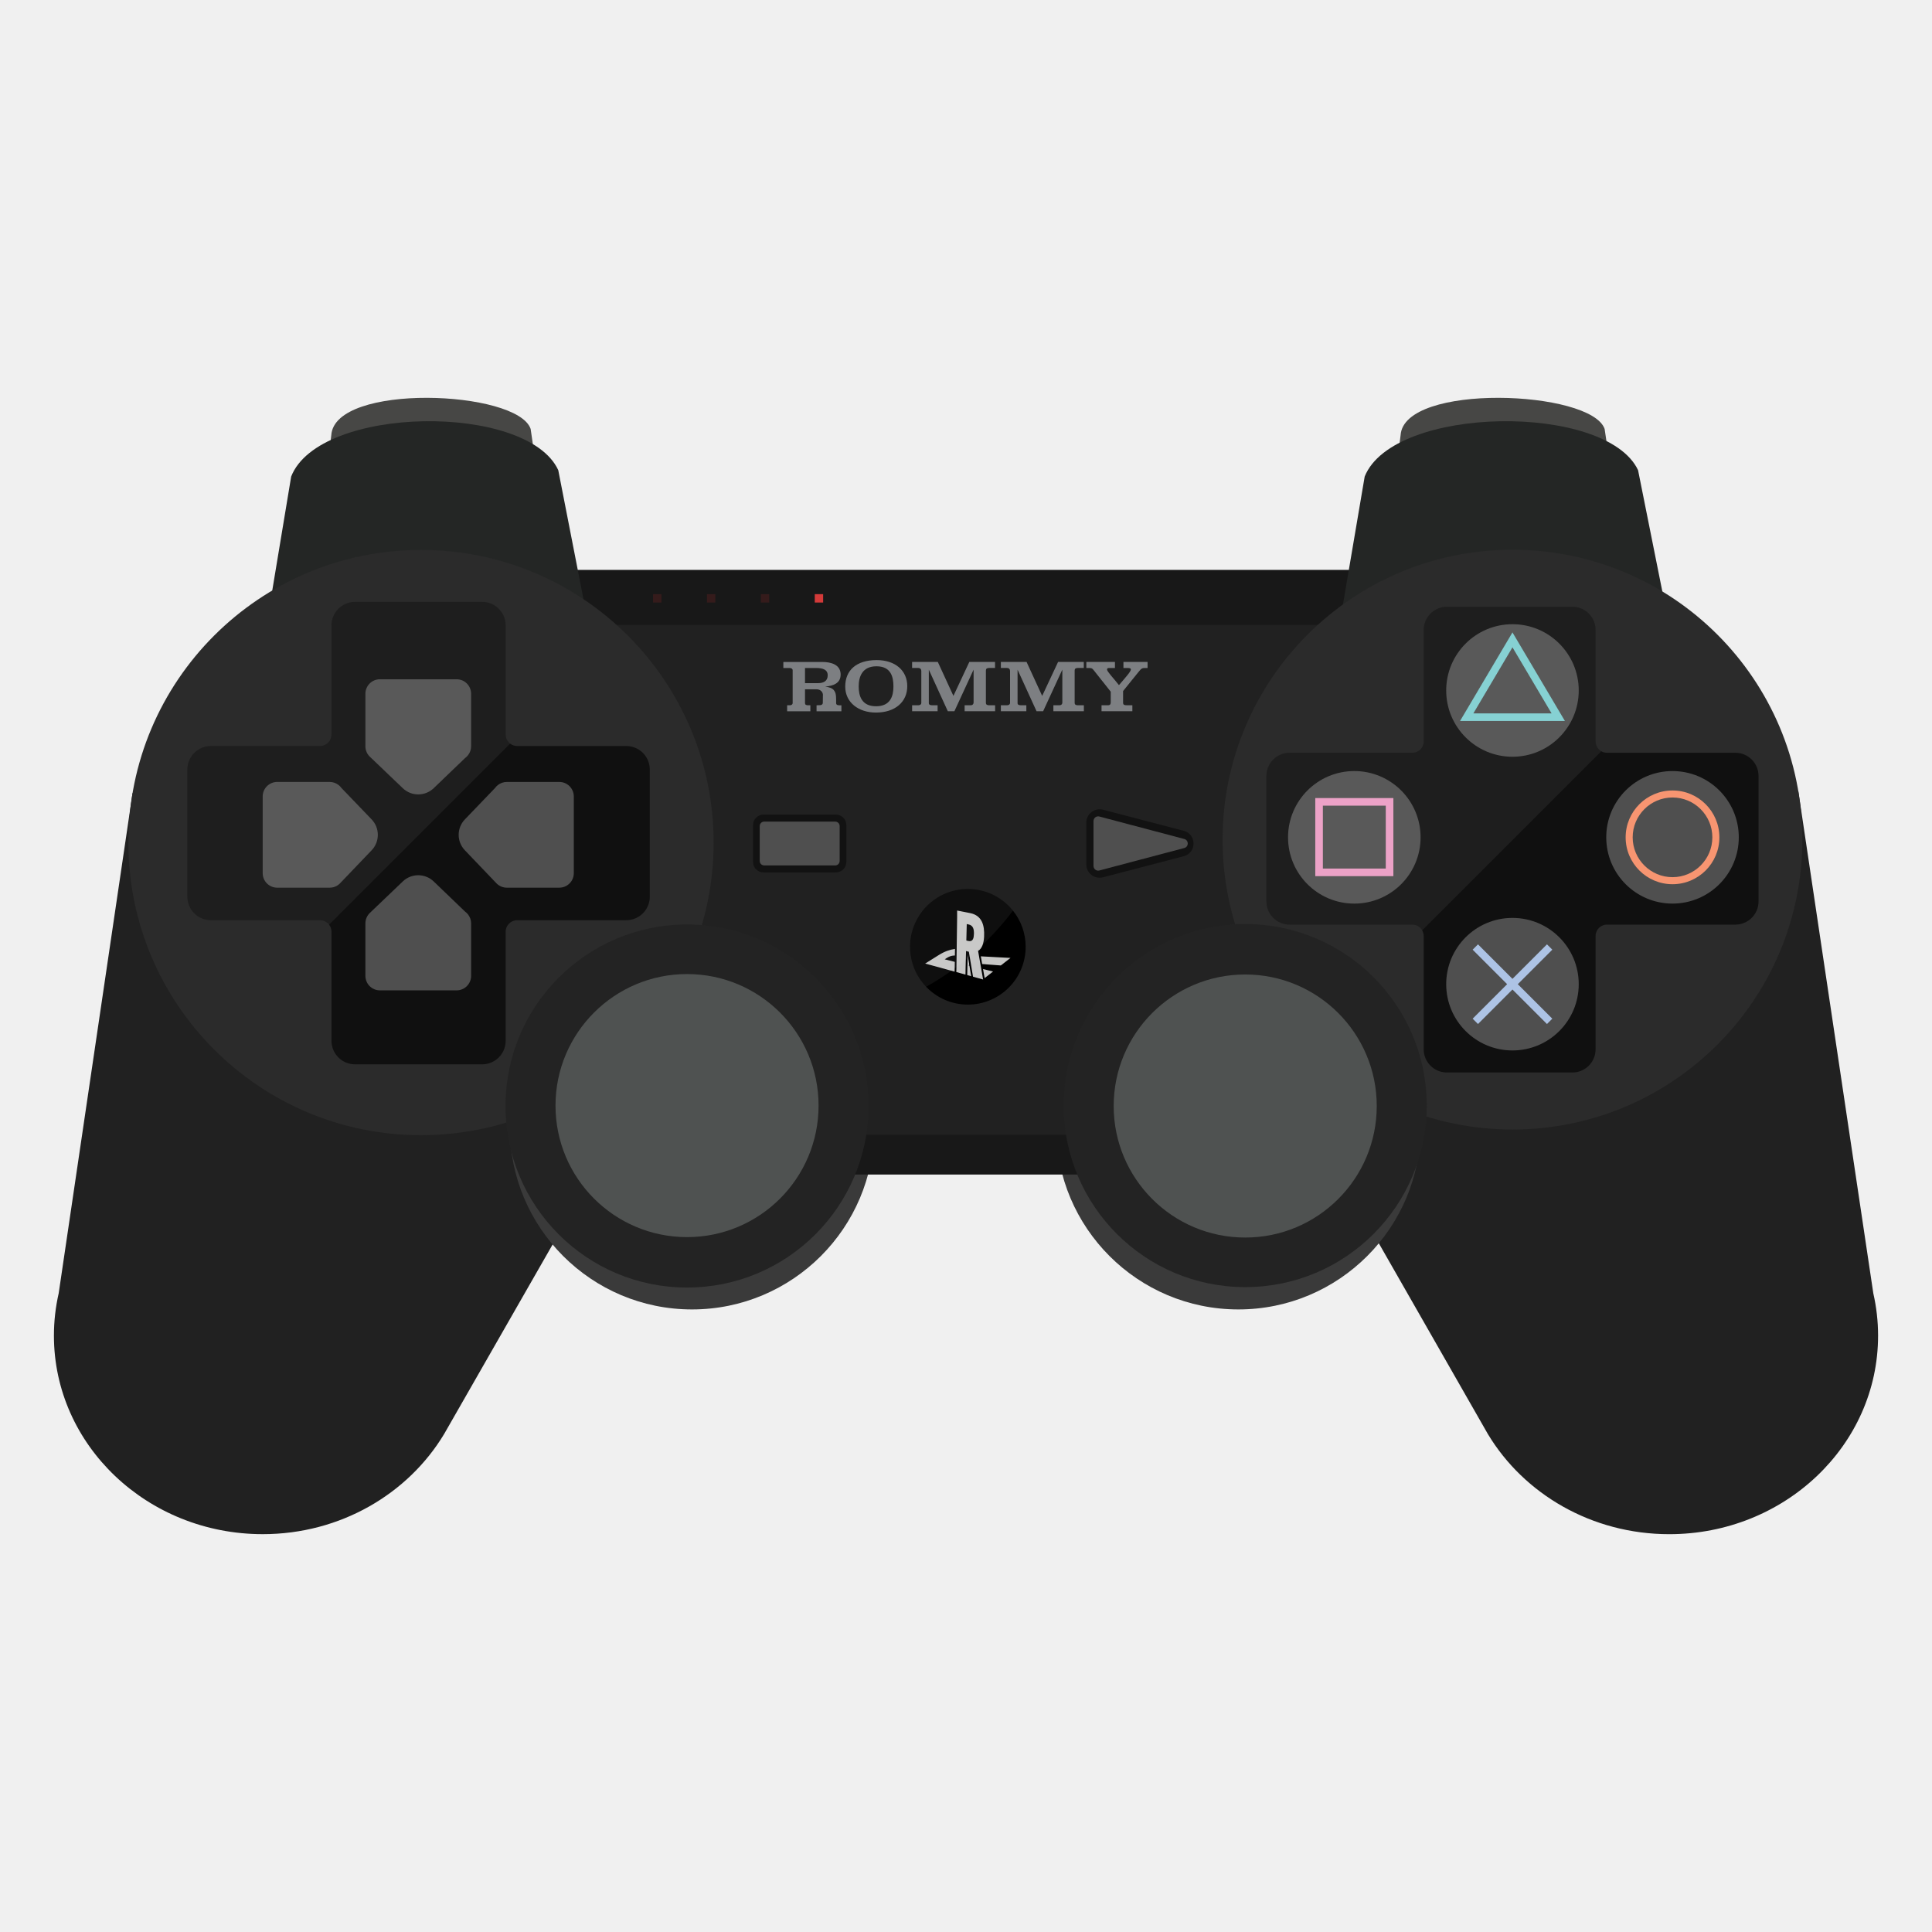
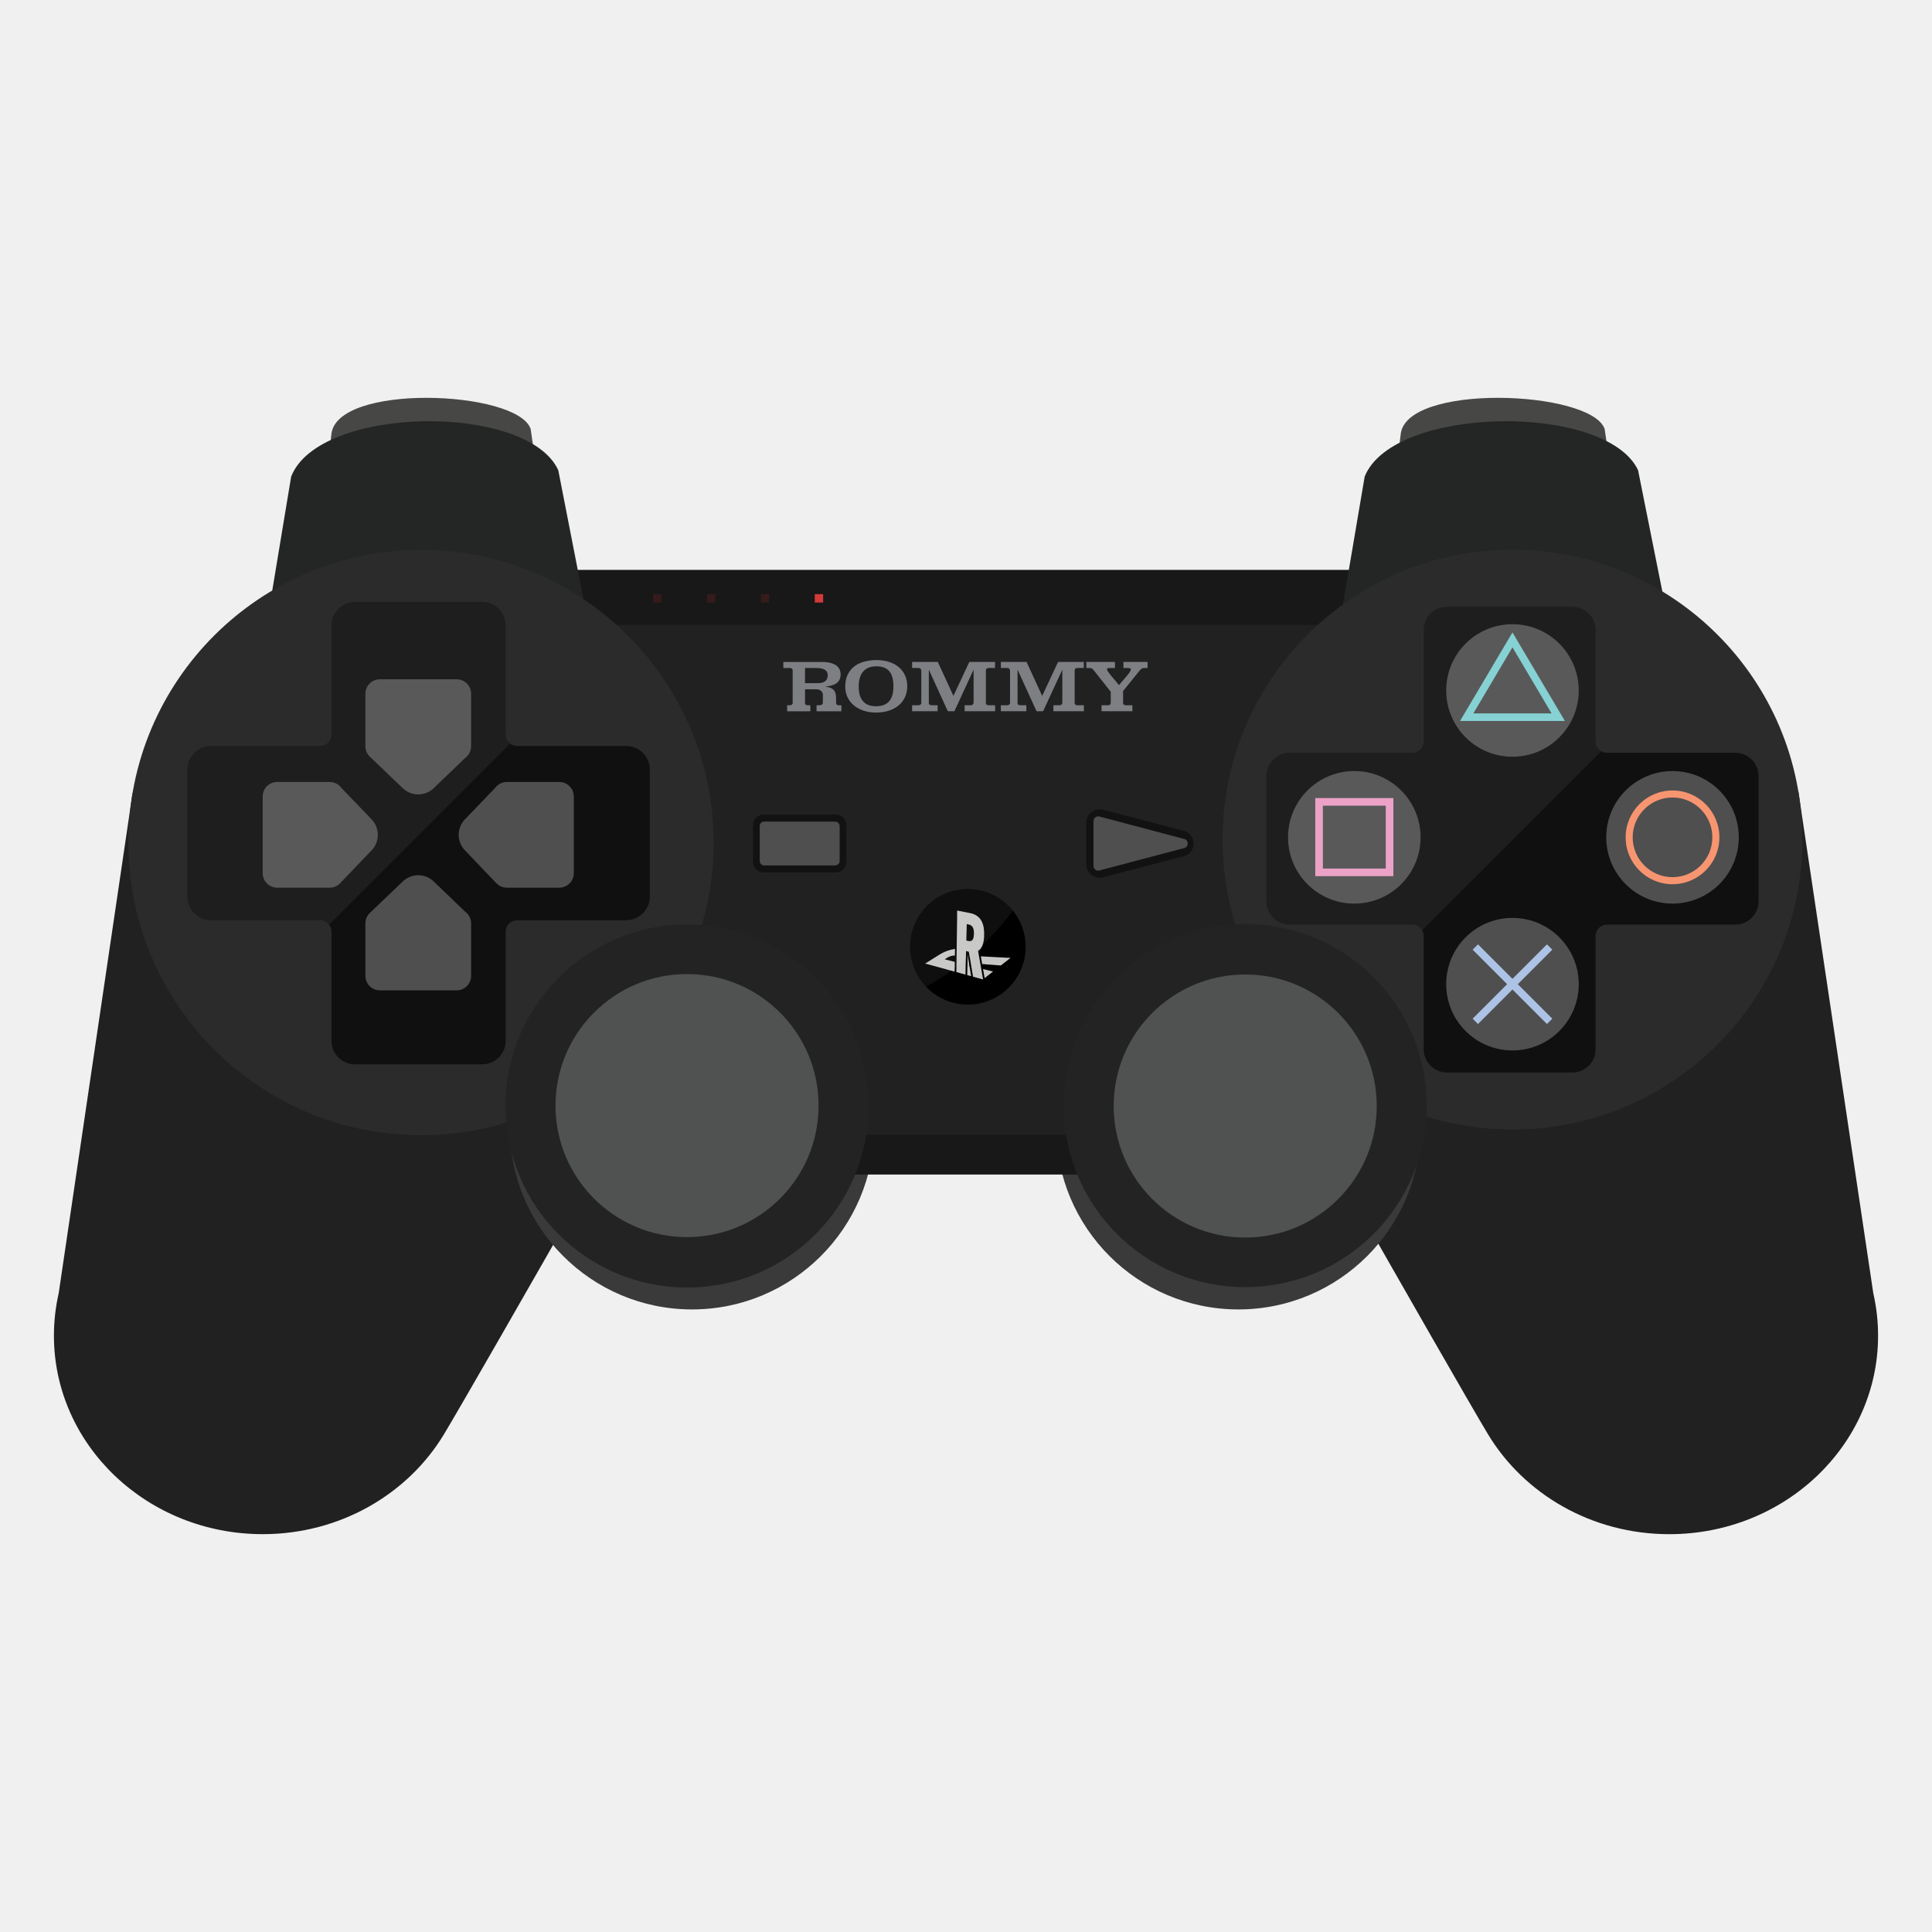
<svg xmlns="http://www.w3.org/2000/svg" id="Layer_1" data-name="Layer 1" viewBox="0 0 1000 1000">
  <defs>
-     <style>
-       .cls-1 {
-         fill: #adc3e5;
-       }
- 
-       .cls-2 {
-         fill: #f79571;
-       }
- 
-       .cls-3 {
-         fill: #181818;
-       }
- 
-       .cls-4 {
-         fill: #2b2b2b;
-       }
- 
-       .cls-5 {
-         stroke: #7eced0;
-       }
- 
-       .cls-5, .cls-6 {
-         fill: none;
-         stroke-miterlimit: 10;
-         stroke-width: 3.93px;
-       }
- 
-       .cls-7 {
-         fill: #121212;
-       }
- 
-       .cls-8 {
-         fill: #232323;
-       }
- 
-       .cls-9 {
-         fill: #101010;
-       }
- 
-       .cls-10 {
-         fill: #474745;
-       }
- 
-       .cls-11 {
-         fill: #351b1b;
-       }
- 
-       .cls-12 {
-         fill: #d33a39;
-       }
- 
-       .cls-13 {
-         fill: #4f5251;
-       }
- 
-       .cls-14 {
-         fill: #7d7f82;
-       }
- 
-       .cls-15 {
-         fill: #242625;
-       }
- 
-       .cls-16 {
-         fill: #c6c6c5;
-       }
- 
-       .cls-6 {
-         stroke: #eb9cc4;
-       }
- 
-       .cls-17 {
-         fill: #3a3a3a;
-       }
- 
-       .cls-18 {
-         fill: #fff;
-         opacity: .06;
-       }
- 
-       .cls-19 {
-         fill: #4f4f4f;
-       }
- 
-       .cls-20 {
-         fill: #212121;
-       }
-     </style>
+     <style>.cls-3{fill:#181818}.cls-4{fill:#2b2b2b}.cls-7{fill:#121212}.cls-8{fill:#232323}.cls-9{fill:#101010}.cls-13{fill:#4f5251}.cls-16{fill:#c6c6c5}.cls-17{fill:#3a3a3a}.cls-19{fill:#4f4f4f}.cls-20{fill:#212121}</style>
  </defs>
-   <rect class="cls-3" x="277.7" y="294.98" width="485.77" height="231.02" />
-   <path class="cls-20" d="M635.74,507.19l295.05-97.8,38.83,260.02c1.61,7.06,2.47,14.4,2.47,21.92,0,56.75-48.39,102.76-108.08,102.76-40.21,0-75.29-20.88-93.9-51.85h0s-134.36-235.04-134.36-235.04Z" />
-   <path class="cls-20" d="M367.26,502.27l-298.64-91.83-38.24,258.96c-1.61,7.06-2.47,14.4-2.47,21.92,0,56.75,48.39,102.76,108.08,102.76,40.21,0,75.29-20.88,93.9-51.85h0s137.36-239.96,137.36-239.96Z" />
-   <circle class="cls-17" cx="640.98" cy="583.45" r="94.31" />
-   <circle class="cls-17" cx="358.19" cy="583.45" r="94.31" />
-   <rect class="cls-3" x="271.07" y="357.63" width="450.4" height="250.31" />
-   <path class="cls-10" d="M290.11,327.89l-130.46-7.13,11.82-95.45c1.62-27.24,96.38-23.39,103.19-3.29l15.45,105.87Z" />
-   <path class="cls-10" d="M846.37,327.89l-133.53-7.13,12.1-95.45c1.66-27.24,98.64-23.39,105.61-3.29l15.82,105.87Z" />
-   <path class="cls-15" d="M309.66,349.24l-174.79-7.13,15.84-95.45c14.49-37,122.24-38.22,138.25-3.29l20.7,105.87Z" />
-   <path class="cls-15" d="M869.05,349.24l-178.9-7.13,16.21-95.45c14.84-37,125.11-38.22,141.5-3.29l21.19,105.87Z" />
-   <rect class="cls-20" x="265.89" y="323.46" width="466.47" height="263.86" />
-   <circle class="cls-4" cx="782.85" cy="434.59" r="150.04" />
-   <circle class="cls-4" cx="217.91" cy="436.11" r="151.46" />
-   <path class="cls-9" d="M336.33,398.31v65.81c0,6.72-5.45,12.17-12.17,12.17h-56.46c-3.3,0-5.97,2.68-5.97,5.97v56.46c0,6.72-5.45,12.17-12.17,12.17h-65.81c-6.72,0-12.17-5.45-12.17-12.17v-56.46c0-1.36-.46-2.63-1.25-3.64-1.09-1.42-2.8-2.33-4.73-2.33h-56.45c-6.73,0-12.17-5.45-12.17-12.17v-65.81c0-6.72,5.44-12.17,12.17-12.17h56.45c3.3,0,5.98-2.67,5.98-5.97v-56.46c0-6.72,5.45-12.17,12.17-12.17h65.81c6.72,0,12.17,5.45,12.17,12.17v56.46c0,1.93.91,3.64,2.33,4.72,1.01.79,2.27,1.25,3.64,1.25h56.46c6.72,0,12.17,5.45,12.17,12.17Z" />
-   <path class="cls-19" d="M242.27,473.33h0s0,0,0,0c-.44-.57-.97-1.07-1.56-1.5l-16.23-15.59c-4.46-4.29-11.52-4.3-15.99-.02l-17.24,16.49c-1.31,1.35-2.12,3.2-2.12,5.23v27.16c0,4.15,3.36,7.51,7.51,7.51h39.7c4.15,0,7.51-3.36,7.51-7.51v-27.16c0-1.74-.59-3.33-1.58-4.6Z" />
-   <path class="cls-19" d="M242.27,390.87h0s0,0,0,0c-.44.57-.97,1.07-1.56,1.5l-16.23,15.59c-4.46,4.29-11.52,4.3-15.99.02l-17.24-16.49c-1.31-1.35-2.12-3.2-2.12-5.23v-27.16c0-4.15,3.36-7.51,7.51-7.51h39.7c4.15,0,7.51,3.36,7.51,7.51v27.16c0,1.74-.59,3.33-1.58,4.6Z" />
-   <path class="cls-19" d="M257.72,406.32h0s0,0,0,0c-.57.44-1.07.97-1.5,1.56l-15.59,16.23c-4.29,4.46-4.3,11.52-.02,15.99l16.49,17.24c1.35,1.31,3.2,2.12,5.23,2.12h27.16c4.15,0,7.51-3.36,7.51-7.51v-39.7c0-4.15-3.36-7.51-7.51-7.51h-27.16c-1.74,0-3.33.59-4.6,1.58Z" />
-   <path class="cls-19" d="M175.25,406.32h0s0,0,0,0c.57.44,1.07.97,1.5,1.56l15.59,16.23c4.29,4.46,4.3,11.52.02,15.99l-16.49,17.24c-1.35,1.31-3.2,2.12-5.23,2.12h-27.16c-4.15,0-7.51-3.36-7.51-7.51v-39.7c0-4.15,3.36-7.51,7.51-7.51h27.16c1.74,0,3.33.59,4.6,1.58Z" />
-   <path class="cls-9" d="M910.22,401.64v64.94c0,6.63-5.38,12-12.01,12h-66.45c-3.25,0-5.89,2.64-5.89,5.9v58.64c0,6.63-5.38,12-12.01,12h-64.94c-6.63,0-12.01-5.37-12.01-12v-58.64c0-1.06-.28-2.06-.78-2.92-1.01-1.78-2.92-2.98-5.11-2.98h-63.52c-6.63,0-12.01-5.37-12.01-12v-64.94c0-6.64,5.38-12.01,12.01-12.01h63.52c3.25,0,5.89-2.64,5.89-5.9v-57.66c0-6.63,5.38-12.01,12.01-12.01h64.94c6.63,0,12.01,5.38,12.01,12.01v57.66c0,2.19,1.2,4.11,2.97,5.12.86.5,1.86.78,2.92.78h66.45c6.63,0,12.01,5.37,12.01,12.01Z" />
-   <circle class="cls-19" cx="782.85" cy="357.39" r="34.3" />
-   <circle class="cls-19" cx="782.85" cy="509.41" r="34.3" />
-   <circle class="cls-19" cx="700.99" cy="433.4" r="34.3" />
-   <circle class="cls-19" cx="865.69" cy="433.4" r="34.3" />
-   <path class="cls-2" d="M865.69,412.78c11.37,0,20.62,9.25,20.62,20.62s-9.25,20.62-20.62,20.62-20.62-9.25-20.62-20.62,9.25-20.62,20.62-20.62M865.69,409.15c-13.4,0-24.26,10.86-24.26,24.26s10.86,24.26,24.26,24.26,24.26-10.86,24.26-24.26-10.86-24.26-24.26-24.26h0Z" />
-   <polygon class="cls-5" points="759.16 371.22 806.55 371.22 782.85 331.19 759.16 371.22" />
-   <rect class="cls-6" x="682.75" y="415.04" width="36.49" height="36.49" />
-   <polygon class="cls-1" points="803.47 491.55 800.71 488.79 782.85 506.65 765 488.79 762.24 491.55 780.09 509.41 762.24 527.27 765 530.03 782.85 512.17 800.71 530.03 803.47 527.27 785.61 509.41 803.47 491.55" />
-   <path class="cls-7" d="M562.28,425.71v21.78c0,4.48,4.29,7.74,8.68,6.59l41.68-10.89c6.85-1.79,6.85-11.39,0-13.18l-41.68-10.89c-4.38-1.14-8.68,2.12-8.68,6.59Z" />
-   <path class="cls-19" d="M566,424.97v23.26c0,1.58,1.5,2.74,3.03,2.33l43.95-11.63c2.4-.63,2.4-4.03,0-4.67l-43.95-11.63c-1.53-.41-3.03.75-3.03,2.33Z" />
-   <rect class="cls-7" x="389.78" y="421.64" width="48.29" height="29.93" rx="5.43" ry="5.43" />
-   <rect class="cls-19" x="393.24" y="425.26" width="41.36" height="22.68" rx="2.3" ry="2.3" />
-   <path d="M530.88,490.05c0,16.53-13.39,29.93-29.92,29.93-8.5,0-16.16-3.54-21.6-9.23-5.16-5.37-8.32-12.66-8.32-20.7,0-16.52,13.39-29.92,29.92-29.92,9.45,0,17.87,4.38,23.35,11.22,4.11,5.12,6.57,11.62,6.57,18.7Z" />
-   <path class="cls-16" d="M501.31,499.66l9.29,2.36,3.42.83-5.31,4.13-3.38-.97-23.71-6.53-2.76-.73,7.07-4.43c5.91-3.7,10.98-3.77,15.54-2.77l.08.02c2.92.64,4.84,1.68,4.48,3.34l17.01.91-5.01,3.9-15.2-1.14-1.53,1.08ZM496.25,498.38l1.02-.69c2.38-1.62,1.2-2.34-.78-2.81l-.08-.02c-1.95-.47-4.03-.51-6.32.97l-1.09.71,7.25,1.84Z" />
-   <g>
-     <path class="cls-16" d="M503.24,505.89l-2.14-12.9-.63-.16-.22,8.56-.05,3.65-5.65-1.57.08-3.38.35-25.32.02-4.02,7.24,1.44c5.46,1.08,7.94,5.18,7.59,12.52-.18,3.91-1.21,6.47-3.06,7.7l2.67,15.21-6.19-1.72ZM501.24,486.6c.25.06.48.09.69.09h0c.8,0,1.62-.38,1.72-3.21.1-2.8-.61-4.17-2.3-4.53l-.54-.11-.19,7.61.62.15Z" />
-     <path d="M495.43,471.29l6.71,1.33c6.18,1.23,7.5,6.38,7.23,12.06v.09c-.17,3.45-1.04,6.22-3.11,7.41l2.6,14.81-5.23-1.46-2.15-12.91-1.46-.36-.23,9.12-.05,3.07-4.75-1.32.07-3.03.35-25.33v-3.49M501.93,487.14c1.67,0,2.1-1.61,2.17-3.64v-.09c.08-2.34-.37-4.4-2.65-4.89l-1.06-.23-.22,8.52.97.23c.29.07.55.1.79.1M494.54,470.2v1.08s-.02,3.49-.02,3.49l-.35,25.32-.07,3.02-.02.7.67.19,4.75,1.32,1.12.31.02-1.16.05-3.07.18-7.04,1.88,11.33.09.56.55.15,5.23,1.46,1.36.38-.24-1.4-2.49-14.23c1.82-1.37,2.83-3.99,3.01-7.79v-.09c.36-7.6-2.24-11.84-7.95-12.98l-6.71-1.33-1.06-.21h0ZM501.08,486.1l.17-6.71h0c1.02.22,2.06.87,1.95,3.98v.09c-.1,2.78-.87,2.78-1.28,2.78-.17,0-.37-.03-.59-.08l-.27-.06h0Z" />
-   </g>
-   <circle class="cls-8" cx="644.52" cy="572.25" r="93.96" />
-   <circle class="cls-8" cx="355.61" cy="572.47" r="93.96" />
-   <circle class="cls-13" cx="644.52" cy="572.47" r="68.08" />
-   <circle class="cls-13" cx="355.61" cy="572.25" r="68.08" />
-   <g>
-     <path class="cls-14" d="M434.29,365.04c-.89,0-1.44-.3-1.51-.94v-1.78c-.03-1.58-.05-1.86-.14-2.52-.15-1.18-.54-1.93-1.05-2.57-.85-1.05-2.25-1.51-4.46-1.86,4.34-.38,7.62-1.76,7.95-5.58.02-.21.03-.43.03-.65s0-.45-.03-.66c-.39-4.36-4.66-5.85-9.55-5.85h-20.07v3.14h3.41c.77,0,1.41.48,1.41,1.07v17.11c0,.59-.63,1.1-1.41,1.1h-1.45v3.1h12.02v-3.1h-1.23c-.96,0-1.54-.33-1.54-1.07v-7.2h5.91c.77,0,1.41.18,1.9.46.88.5,1.35,1.35,1.46,2.17l-.06,4.47c0,.59-.6,1.11-1.37,1.11l-1.86.07v3.1h12.86v-3.1h-1.23ZM423.36,353.6h-6.69v-7.84h5.87c3.29,0,5.88.81,5.88,3.77s-2.1,4.07-5.06,4.07Z" />
-     <path class="cls-14" d="M453.75,341.66c9.57,0,15.85,5.36,15.85,13.49s-6.21,13.67-16.22,13.67c-8.91,0-15.89-5.14-15.89-13.45s5.62-13.71,16.26-13.71ZM453.42,365.56c7.57,0,9.02-5.39,9.02-10.31s-1.29-10.38-8.79-10.38-9.2,5.62-9.2,10.42,1.48,10.27,8.98,10.27Z" />
-     <path class="cls-14" d="M503.93,363.75v-17.15l-9.94,21.54h-3.4l-9.83-21.51v17.33c0,.74.63,1.07,1.55,1.07h2.99v3.1h-13.19v-3.1h3.36c.78,0,1.4-.52,1.4-1.11v-16.66c0-.92-.59-1.52-1.52-1.52h-3.25v-3.14h13.3l8.09,17.59,8.24-17.59h13.3v3.14h-3.1c-1.07,0-1.63.37-1.63,1.26v16.78c0,.92.63,1.26,1.59,1.26h3.18v3.1h-15.78v-3.1h3.21c.78,0,1.4-.52,1.4-1.29Z" />
-     <path class="cls-14" d="M549.86,363.75v-17.15l-9.94,21.54h-3.4l-9.83-21.51v17.33c0,.74.63,1.07,1.55,1.07h2.99v3.1h-13.19v-3.1h3.36c.78,0,1.4-.52,1.4-1.11v-16.66c0-.92-.59-1.52-1.51-1.52h-3.25v-3.14h13.3l8.09,17.59,8.24-17.59h13.3v3.14h-3.1c-1.07,0-1.63.37-1.63,1.26v16.78c0,.92.63,1.26,1.59,1.26h3.18v3.1h-15.78v-3.1h3.22c.78,0,1.4-.52,1.4-1.29Z" />
-     <path class="cls-14" d="M570.15,365.05h3.33c1.55,0,1.44-1.07,1.44-2.48v-4.55l-8.94-11.27c-.7-.89-1.07-1-2.55-1h-1.15v-3.14h14.82v3.14h-3.14c-.66,0-.96.3-.96.78,0,1.07,3.1,4.18,6.17,8.09,3.36-3.92,6.17-7.02,6.17-8.09,0-.7-.74-.78-2.11-.78h-1.74v-3.14h12.49v3.14h-1.14c-1.63,0-2,.15-3.44,1.92l-8.09,10.01v6.06c0,1.11.74,1.29,1.77,1.29h3.03v3.1h-15.96v-3.1Z" />
-   </g>
-   <rect class="cls-12" x="421.72" y="307.53" width="4.34" height="4.34" />
-   <rect class="cls-11" x="393.82" y="307.53" width="4.34" height="4.34" />
-   <rect class="cls-11" x="365.92" y="307.53" width="4.34" height="4.34" />
-   <rect class="cls-11" x="338.02" y="307.53" width="4.34" height="4.34" />
-   <path class="cls-18" d="M264.06,384.89l-93.73,93.73c-1.09-1.42-2.8-2.33-4.73-2.33h-56.45c-6.73,0-12.17-5.45-12.17-12.17v-65.81c0-6.72,5.44-12.17,12.17-12.17h56.45c3.3,0,5.98-2.67,5.98-5.97v-56.46c0-6.72,5.45-12.17,12.17-12.17h65.81c6.72,0,12.17,5.45,12.17,12.17v56.46c0,1.93.91,3.64,2.33,4.72Z" />
-   <path class="cls-18" d="M828.84,388.85l-92.71,92.71c-1.01-1.78-2.92-2.98-5.11-2.98h-63.52c-6.63,0-12.01-5.37-12.01-12v-64.94c0-6.64,5.38-12.01,12.01-12.01h63.52c3.25,0,5.89-2.64,5.89-5.9v-57.66c0-6.63,5.38-12.01,12.01-12.01h64.94c6.63,0,12.01,5.38,12.01,12.01v57.66c0,2.19,1.2,4.11,2.97,5.12Z" />
-   <path class="cls-18" d="M524.31,471.35c-12.26,16.22-27.55,29.69-44.95,39.4-5.16-5.37-8.32-12.66-8.32-20.7,0-16.52,13.39-29.92,29.92-29.92,9.45,0,17.87,4.38,23.35,11.22Z" />
+   <path d="M277.7 294.98h485.77V526H277.7z" class="cls-3" />
+   <path d="m635.74 507.19 295.05-97.8 38.83 260.02a98.5 98.5 0 0 1 2.47 21.92c0 56.75-48.39 102.76-108.08 102.76-40.21 0-75.29-20.88-93.9-51.85S635.75 507.2 635.75 507.2Zm-268.48-4.92L68.62 410.44 30.38 669.4a98.5 98.5 0 0 0-2.47 21.92c0 56.75 48.39 102.76 108.08 102.76 40.21 0 75.29-20.88 93.9-51.85s137.36-239.96 137.36-239.96Z" class="cls-20" />
+   <circle cx="640.98" cy="583.45" r="94.31" class="cls-17" />
+   <circle cx="358.19" cy="583.45" r="94.31" class="cls-17" />
+   <path d="M271.07 357.63h450.4v250.31h-450.4z" class="cls-3" />
+   <path d="m290.11 327.89-130.46-7.13 11.82-95.45c1.62-27.24 96.38-23.39 103.19-3.29zm556.26 0-133.53-7.13 12.1-95.45c1.66-27.24 98.64-23.39 105.61-3.29z" style="fill:#474745" />
+   <path d="m309.66 349.24-174.79-7.13 15.84-95.45c14.49-37 122.24-38.22 138.25-3.29zm559.39 0-178.9-7.13 16.21-95.45c14.84-37 125.11-38.22 141.5-3.29z" style="fill:#242625" />
+   <path d="M265.89 323.46h466.47v263.86H265.89z" class="cls-20" />
+   <circle cx="782.85" cy="434.59" r="150.04" class="cls-4" />
+   <circle cx="217.91" cy="436.11" r="151.46" class="cls-4" />
+   <path d="M336.33 398.31v65.81c0 6.72-5.45 12.17-12.17 12.17H267.7c-3.3 0-5.97 2.68-5.97 5.97v56.46c0 6.72-5.45 12.17-12.17 12.17h-65.81c-6.72 0-12.17-5.45-12.17-12.17v-56.46c0-1.36-.46-2.63-1.25-3.64a5.94 5.94 0 0 0-4.73-2.33h-56.45c-6.73 0-12.17-5.45-12.17-12.17v-65.81c0-6.72 5.44-12.17 12.17-12.17h56.45c3.3 0 5.98-2.67 5.98-5.97v-56.46c0-6.72 5.45-12.17 12.17-12.17h65.81c6.72 0 12.17 5.45 12.17 12.17v56.46c0 1.93.91 3.64 2.33 4.72 1.01.79 2.27 1.25 3.64 1.25h56.46c6.72 0 12.17 5.45 12.17 12.17" class="cls-9" />
+   <path d="M242.27 473.33c-.44-.57-.97-1.07-1.56-1.5l-16.23-15.59c-4.46-4.29-11.52-4.3-15.99-.02l-17.24 16.49a7.5 7.5 0 0 0-2.12 5.23v27.16c0 4.15 3.36 7.51 7.51 7.51h39.7c4.15 0 7.51-3.36 7.51-7.51v-27.16c0-1.74-.59-3.33-1.58-4.6Zm0-82.46c-.44.57-.97 1.07-1.56 1.5l-16.23 15.59c-4.46 4.29-11.52 4.3-15.99.02l-17.24-16.49a7.5 7.5 0 0 1-2.12-5.23V359.1c0-4.15 3.36-7.51 7.51-7.51h39.7c4.15 0 7.51 3.36 7.51 7.51v27.16c0 1.74-.59 3.33-1.58 4.6Zm15.45 15.45c-.57.44-1.07.97-1.5 1.56l-15.59 16.23c-4.29 4.46-4.3 11.52-.02 15.99l16.49 17.24a7.5 7.5 0 0 0 5.23 2.12h27.16c4.15 0 7.51-3.36 7.51-7.51v-39.7c0-4.15-3.36-7.51-7.51-7.51h-27.16c-1.74 0-3.33.59-4.6 1.58Zm-82.47 0c.57.44 1.07.97 1.5 1.56l15.59 16.23c4.29 4.46 4.3 11.52.02 15.99l-16.49 17.24a7.5 7.5 0 0 1-5.23 2.12h-27.16c-4.15 0-7.51-3.36-7.51-7.51v-39.7c0-4.15 3.36-7.51 7.51-7.51h27.16c1.74 0 3.33.59 4.6 1.58Z" class="cls-19" />
+   <path d="M910.22 401.64v64.94c0 6.63-5.38 12-12.01 12h-66.45c-3.25 0-5.89 2.64-5.89 5.9v58.64c0 6.63-5.38 12-12.01 12h-64.94c-6.63 0-12.01-5.37-12.01-12v-58.64c0-1.06-.28-2.06-.78-2.92a5.87 5.87 0 0 0-5.11-2.98H667.5c-6.63 0-12.01-5.37-12.01-12v-64.94c0-6.64 5.38-12.01 12.01-12.01h63.52c3.25 0 5.89-2.64 5.89-5.9v-57.66c0-6.63 5.38-12.01 12.01-12.01h64.94c6.63 0 12.01 5.38 12.01 12.01v57.66c0 2.19 1.2 4.11 2.97 5.12.86.5 1.86.78 2.92.78h66.45c6.63 0 12.01 5.37 12.01 12.01" class="cls-9" />
+   <circle cx="782.85" cy="357.39" r="34.3" class="cls-19" />
+   <circle cx="782.85" cy="509.41" r="34.3" class="cls-19" />
+   <circle cx="700.99" cy="433.4" r="34.3" class="cls-19" />
+   <circle cx="865.69" cy="433.4" r="34.3" class="cls-19" />
+   <path d="M865.69 412.78c11.37 0 20.62 9.25 20.62 20.62s-9.25 20.62-20.62 20.62-20.62-9.25-20.62-20.62 9.25-20.62 20.62-20.62m0-3.63c-13.4 0-24.26 10.86-24.26 24.26s10.86 24.26 24.26 24.26 24.26-10.86 24.26-24.26-10.86-24.26-24.26-24.26" style="fill:#f79571" />
+   <path d="M759.16 371.22h47.39l-23.7-40.03z" style="stroke:#7eced0;fill:none;stroke-miterlimit:10;stroke-width:3.93px" />
+   <path d="M682.75 415.04h36.49v36.49h-36.49z" style="fill:none;stroke-miterlimit:10;stroke-width:3.93px;stroke:#eb9cc4" />
+   <path d="m803.47 491.55-2.76-2.76-17.86 17.86L765 488.79l-2.76 2.76 17.85 17.86-17.85 17.86 2.76 2.76 17.85-17.86 17.86 17.86 2.76-2.76-17.86-17.86z" style="fill:#adc3e5" />
+   <path d="M562.28 425.71v21.78c0 4.48 4.29 7.74 8.68 6.59l41.68-10.89c6.85-1.79 6.85-11.39 0-13.18l-41.68-10.89c-4.38-1.14-8.68 2.12-8.68 6.59" class="cls-7" />
+   <path d="M566 424.97v23.26c0 1.58 1.5 2.74 3.03 2.33l43.95-11.63c2.4-.63 2.4-4.03 0-4.67l-43.95-11.63a2.41 2.41 0 0 0-3.03 2.33Z" class="cls-19" />
+   <rect width="48.29" height="29.93" x="389.78" y="421.64" class="cls-7" rx="5.43" ry="5.43" />
+   <rect width="41.36" height="22.68" x="393.24" y="425.26" class="cls-19" rx="2.3" ry="2.3" />
+   <path d="M530.88 490.05c0 16.53-13.39 29.93-29.92 29.93-8.5 0-16.16-3.54-21.6-9.23a29.76 29.76 0 0 1-8.32-20.7c0-16.52 13.39-29.92 29.92-29.92 9.45 0 17.87 4.38 23.35 11.22a29.76 29.76 0 0 1 6.57 18.7" />
+   <path d="m501.31 499.66 9.29 2.36 3.42.83-5.31 4.13-3.38-.97-23.71-6.53-2.76-.73 7.07-4.43c5.91-3.7 10.98-3.77 15.54-2.77l.08.02c2.92.64 4.84 1.68 4.48 3.34l17.01.91-5.01 3.9-15.2-1.14-1.53 1.08Zm-5.06-1.28 1.02-.69c2.38-1.62 1.2-2.34-.78-2.81l-.08-.02c-1.95-.47-4.03-.51-6.32.97l-1.09.71z" class="cls-16" />
+   <path d="m503.24 505.89-2.14-12.9-.63-.16-.22 8.56-.05 3.65-5.65-1.57.08-3.38.35-25.32.02-4.02 7.24 1.44c5.46 1.08 7.94 5.18 7.59 12.52-.18 3.91-1.21 6.47-3.06 7.7l2.67 15.21-6.19-1.72Zm-2-19.29q.375.09.69.09c.8 0 1.62-.38 1.72-3.21.1-2.8-.61-4.17-2.3-4.53l-.54-.11-.19 7.61z" class="cls-16" />
+   <path d="m495.43 471.29 6.71 1.33c6.18 1.23 7.5 6.38 7.23 12.06v.09c-.17 3.45-1.04 6.22-3.11 7.41l2.6 14.81-5.23-1.46-2.15-12.91-1.46-.36-.23 9.12-.05 3.07-4.75-1.32.07-3.03.35-25.33v-3.49m6.52 15.86c1.67 0 2.1-1.61 2.17-3.64v-.09c.08-2.34-.37-4.4-2.65-4.89l-1.06-.23-.22 8.52.97.23c.29.07.55.1.79.1m-7.39-16.94v1.08l-.02 3.49-.35 25.32-.07 3.02-.02.7.67.19 4.75 1.32 1.12.31.02-1.16.05-3.07.18-7.04 1.88 11.33.09.56.55.15 5.23 1.46 1.36.38-.24-1.4-2.49-14.23c1.82-1.37 2.83-3.99 3.01-7.79v-.09c.36-7.6-2.24-11.84-7.95-12.98l-6.71-1.33-1.06-.21Zm6.54 15.9.17-6.71c1.02.22 2.06.87 1.95 3.98v.09c-.1 2.78-.87 2.78-1.28 2.78-.17 0-.37-.03-.59-.08l-.27-.06Z" />
+   <circle cx="644.52" cy="572.25" r="93.96" class="cls-8" />
+   <circle cx="355.61" cy="572.47" r="93.96" class="cls-8" />
+   <circle cx="644.52" cy="572.47" r="68.08" class="cls-13" />
+   <circle cx="355.61" cy="572.25" r="68.08" class="cls-13" />
+   <path d="M434.29 365.04c-.89 0-1.44-.3-1.51-.94v-1.78c-.03-1.58-.05-1.86-.14-2.52-.15-1.18-.54-1.93-1.05-2.57-.85-1.05-2.25-1.51-4.46-1.86 4.34-.38 7.62-1.76 7.95-5.58.02-.21.03-.43.03-.65s0-.45-.03-.66c-.39-4.36-4.66-5.85-9.55-5.85h-20.07v3.14h3.41c.77 0 1.41.48 1.41 1.07v17.11c0 .59-.63 1.1-1.41 1.1h-1.45v3.1h12.02v-3.1h-1.23c-.96 0-1.54-.33-1.54-1.07v-7.2h5.91c.77 0 1.41.18 1.9.46.88.5 1.35 1.35 1.46 2.17l-.06 4.47c0 .59-.6 1.11-1.37 1.11l-1.86.07v3.1h12.86v-3.1h-1.23Zm-10.93-11.44h-6.69v-7.84h5.87c3.29 0 5.88.81 5.88 3.77s-2.1 4.07-5.06 4.07m30.39-11.94c9.57 0 15.85 5.36 15.85 13.49s-6.21 13.67-16.22 13.67c-8.91 0-15.89-5.14-15.89-13.45s5.62-13.71 16.26-13.71m-.33 23.9c7.57 0 9.02-5.39 9.02-10.31s-1.29-10.38-8.79-10.38-9.2 5.62-9.2 10.42 1.48 10.27 8.98 10.27Zm50.51-1.81V346.6l-9.94 21.54h-3.4l-9.83-21.51v17.33c0 .74.63 1.07 1.55 1.07h2.99v3.1h-13.19v-3.1h3.36c.78 0 1.4-.52 1.4-1.11v-16.66c0-.92-.59-1.52-1.52-1.52h-3.25v-3.14h13.3l8.09 17.59 8.24-17.59h13.3v3.14h-3.1c-1.07 0-1.63.37-1.63 1.26v16.78c0 .92.63 1.26 1.59 1.26h3.18v3.1h-15.78v-3.1h3.21c.78 0 1.4-.52 1.4-1.29Zm45.93 0V346.6l-9.94 21.54h-3.4l-9.83-21.51v17.33c0 .74.63 1.07 1.55 1.07h2.99v3.1h-13.19v-3.1h3.36c.78 0 1.4-.52 1.4-1.11v-16.66c0-.92-.59-1.52-1.51-1.52h-3.25v-3.14h13.3l8.09 17.59 8.24-17.59h13.3v3.14h-3.1c-1.07 0-1.63.37-1.63 1.26v16.78c0 .92.63 1.26 1.59 1.26h3.18v3.1h-15.78v-3.1h3.22c.78 0 1.4-.52 1.4-1.29Zm20.29 1.3h3.33c1.55 0 1.44-1.07 1.44-2.48v-4.55l-8.94-11.27c-.7-.89-1.07-1-2.55-1h-1.15v-3.14h14.82v3.14h-3.14c-.66 0-.96.3-.96.78 0 1.07 3.1 4.18 6.17 8.09 3.36-3.92 6.17-7.02 6.17-8.09 0-.7-.74-.78-2.11-.78h-1.74v-3.14h12.49v3.14h-1.14c-1.63 0-2 .15-3.44 1.92l-8.09 10.01v6.06c0 1.11.74 1.29 1.77 1.29h3.03v3.1h-15.96v-3.1Z" style="fill:#7d7f82" />
+   <path d="M421.72 307.53h4.34v4.34h-4.34z" style="fill:#d33a39" />
+   <path d="M393.82 307.53h4.34v4.34h-4.34zm-27.9 0h4.34v4.34h-4.34zm-27.9 0h4.34v4.34h-4.34z" style="fill:#351b1b" />
+   <path d="m264.06 384.89-93.73 93.73a5.94 5.94 0 0 0-4.73-2.33h-56.45c-6.73 0-12.17-5.45-12.17-12.17v-65.81c0-6.72 5.44-12.17 12.17-12.17h56.45c3.3 0 5.98-2.67 5.98-5.97v-56.46c0-6.72 5.45-12.17 12.17-12.17h65.81c6.72 0 12.17 5.45 12.17 12.17v56.46c0 1.93.91 3.64 2.33 4.72m564.78 3.96-92.71 92.71a5.87 5.87 0 0 0-5.11-2.98H667.5c-6.63 0-12.01-5.37-12.01-12v-64.94c0-6.64 5.38-12.01 12.01-12.01h63.52c3.25 0 5.89-2.64 5.89-5.9v-57.66c0-6.63 5.38-12.01 12.01-12.01h64.94c6.63 0 12.01 5.38 12.01 12.01v57.66c0 2.19 1.2 4.11 2.97 5.12m-304.53 82.5c-12.26 16.22-27.55 29.69-44.95 39.4a29.76 29.76 0 0 1-8.32-20.7c0-16.52 13.39-29.92 29.92-29.92 9.45 0 17.87 4.38 23.35 11.22" style="fill:#fff;opacity:.06" />
</svg>
